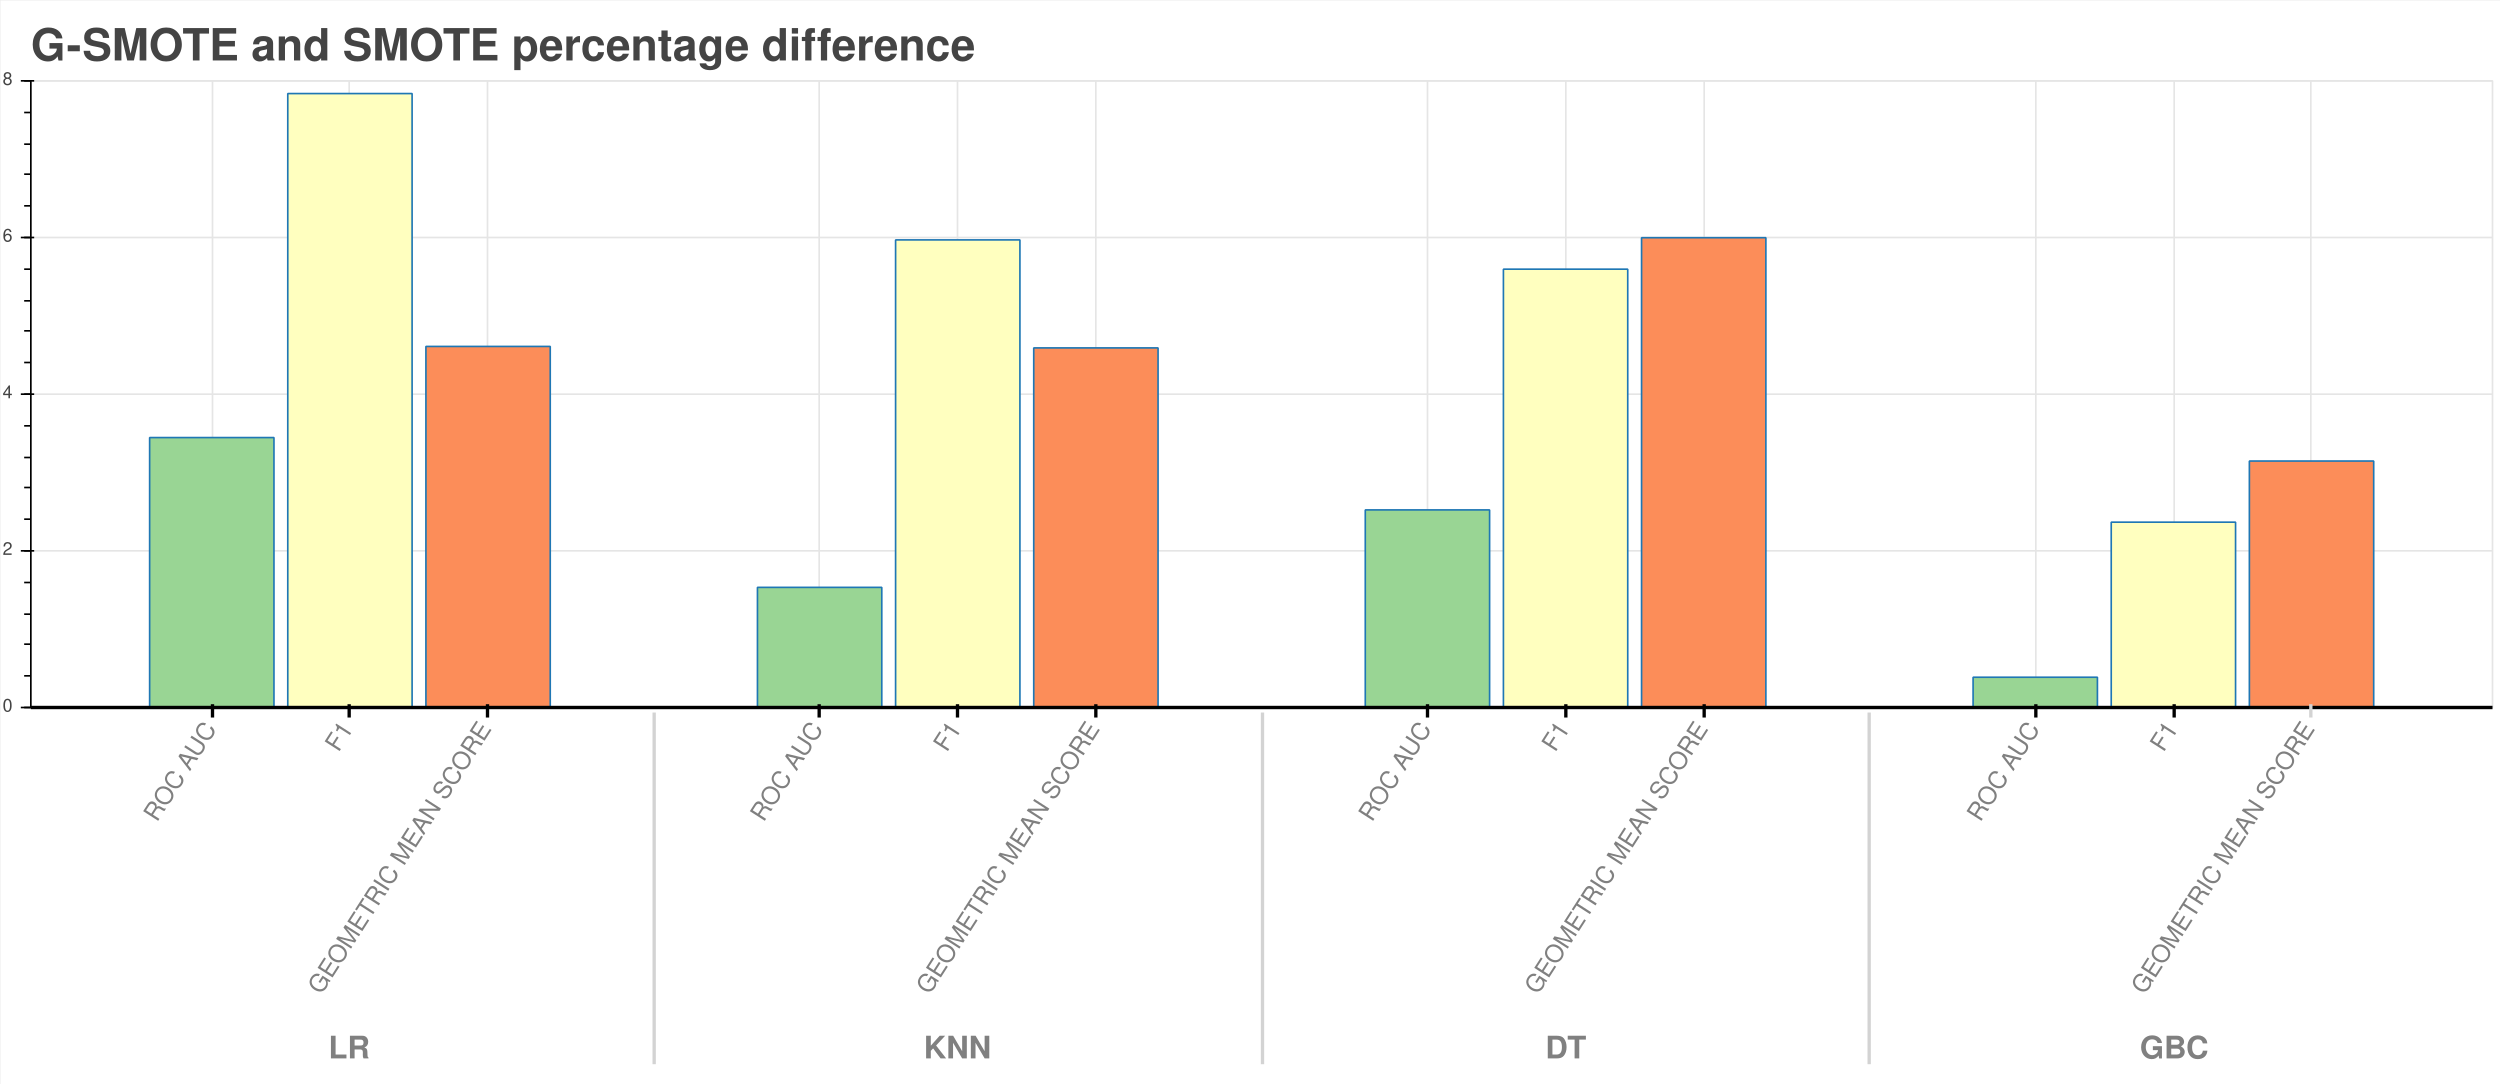
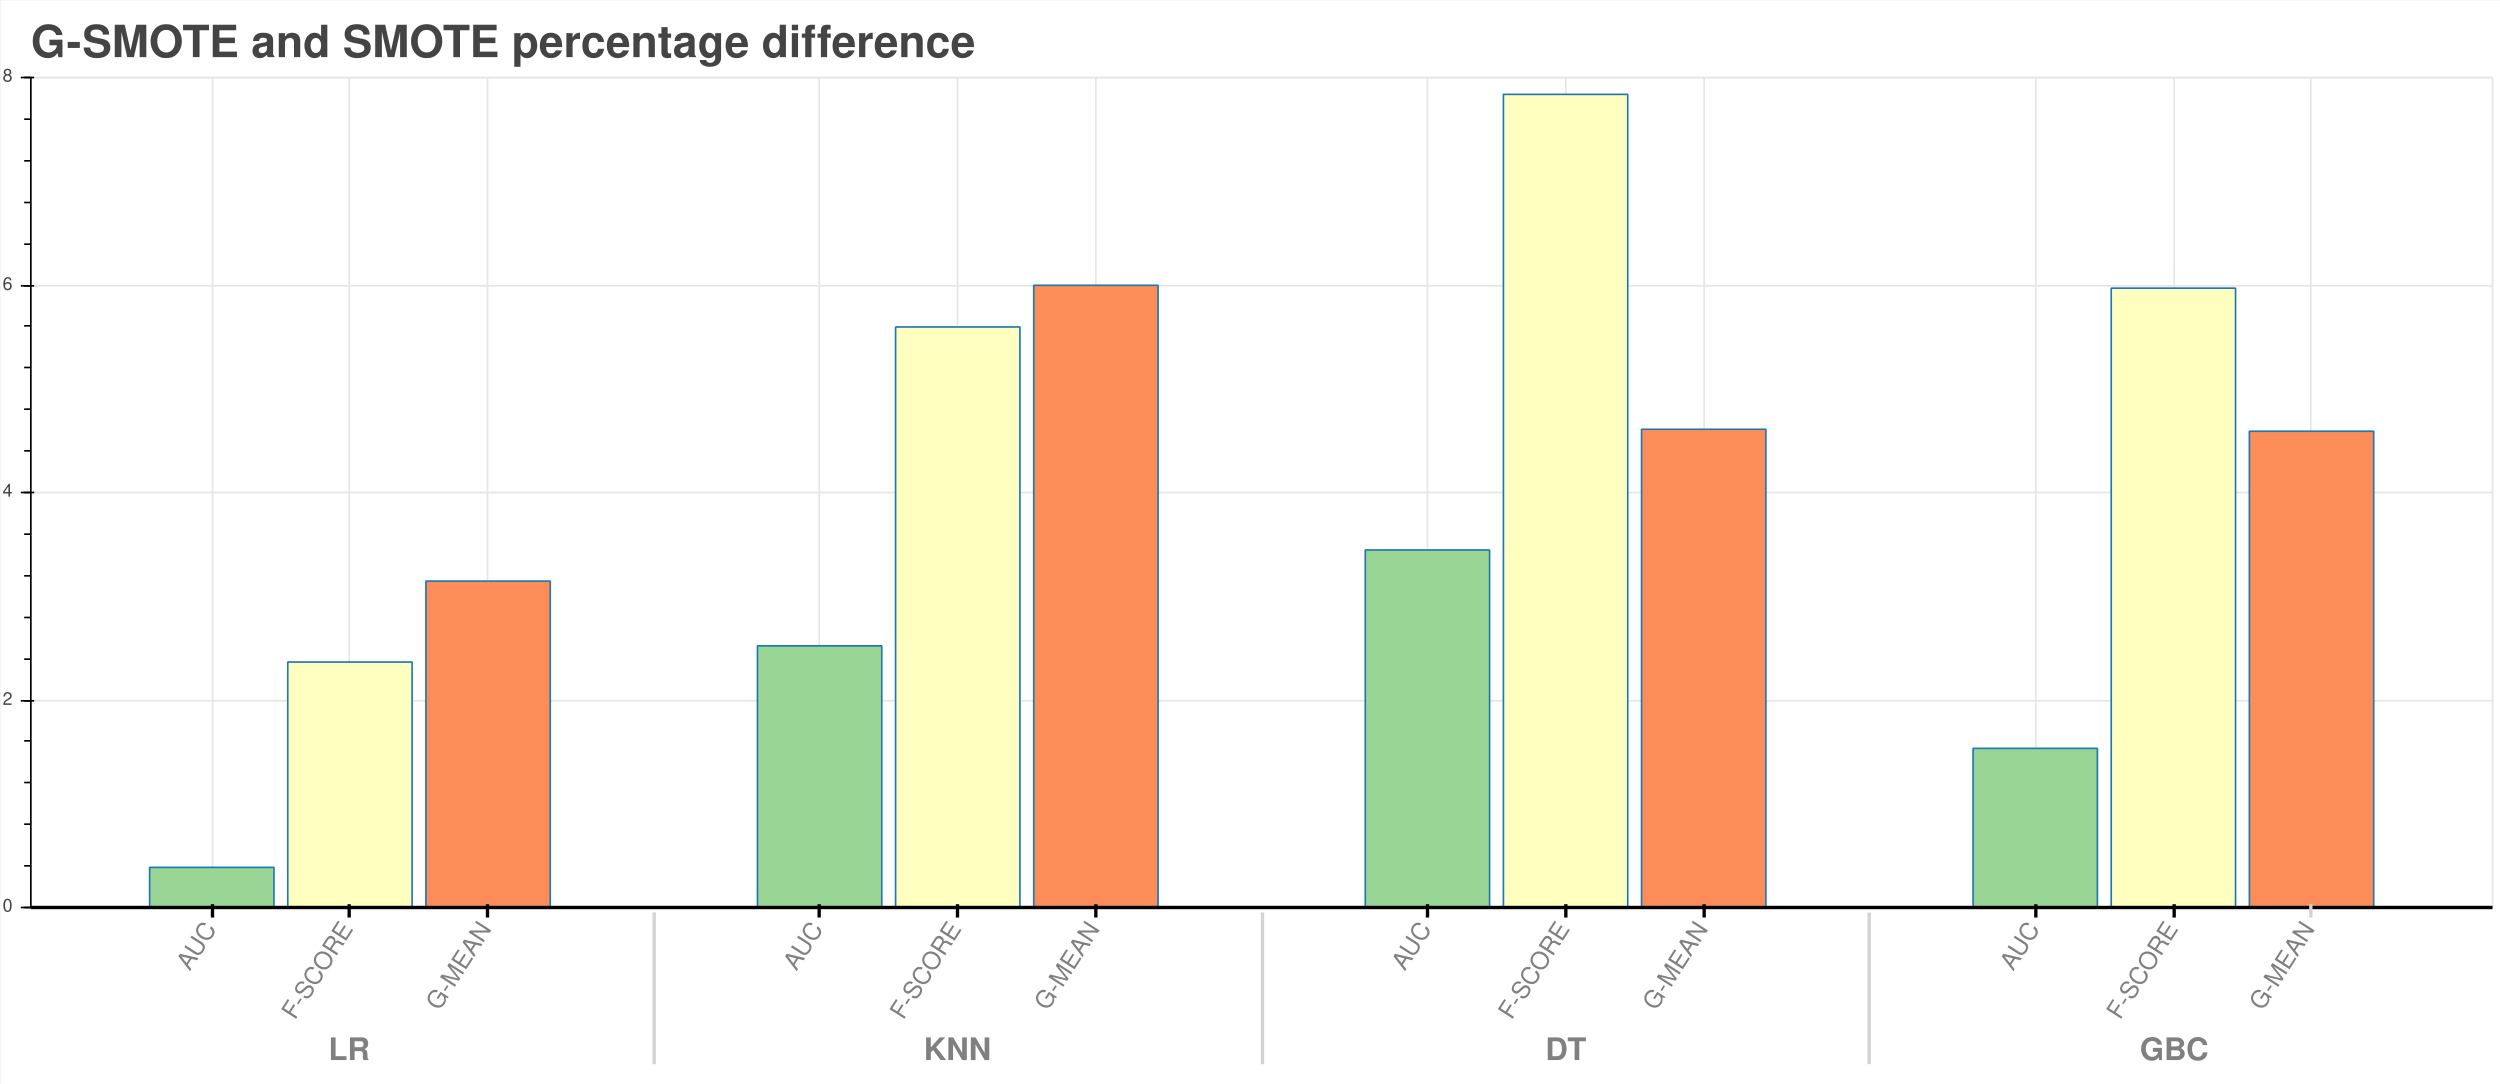
<svg xmlns="http://www.w3.org/2000/svg" version="1.1" width="1500" height="650" style="width: 1500px; height: 650px;">
  <defs>
-     <clipPath id="rFCPkuwxvrgF">
-       <path fill="none" stroke="none" d=" M 18 48 L 1495 48 L 1495 424 L 18 424 L 18 48 Z" />
+     <clipPath id="TeAxFFJKImKa">
+       <path fill="none" stroke="none" d=" M 18 46 L 1495 46 L 1495 544 L 18 544 L 18 46 Z" />
    </clipPath>
-     <clipPath id="qXsaTmfzBgIg">
-       <path fill="none" stroke="none" d=" M 18 48 L 1495 48 L 1495 424 L 18 424 L 18 48 Z" />
+     <clipPath id="HTNFAdPeQXBi">
+       <path fill="none" stroke="none" d=" M 18 46 L 1495 46 L 1495 544 L 18 544 L 18 46 Z" />
    </clipPath>
  </defs>
  <g>
    <g transform="scale(1,1) translate(0.5,0.5)">
      <rect fill="#FFFFFF" stroke="none" x="0" y="0" width="1500" height="650" />
      <rect fill="#ffffff" stroke="none" x="0" y="0" width="1500" height="650" />
-       <rect fill="#FFFFFF" stroke="none" x="18" y="48" width="1477" height="376" />
-       <rect fill="#ffffff" stroke="none" x="18" y="48" width="1477" height="376" />
+       <rect fill="#FFFFFF" stroke="none" x="18" y="46" width="1477" height="498" />
+       <rect fill="#ffffff" stroke="none" x="18" y="46" width="1477" height="498" />
      <g>
-         <rect fill="none" stroke="#e5e5e5" x="18" y="48" width="1477" height="376" stroke-linejoin="bevel" stroke-miterlimit="10" />
+         <rect fill="none" stroke="#e5e5e5" x="18" y="46" width="1477" height="498" stroke-linejoin="bevel" stroke-miterlimit="10" />
      </g>
-       <g clip-path="url(#rFCPkuwxvrgF)">
+       <g clip-path="url(#TeAxFFJKImKa)">
        <g>
          <g>
-             <path fill="none" stroke="#e5e5e5" paint-order="fill stroke markers" d=" M 127 424 L 127 48" stroke-linejoin="bevel" stroke-miterlimit="10" />
-             <path fill="none" stroke="#e5e5e5" paint-order="fill stroke markers" d=" M 209 424 L 209 48" stroke-linejoin="bevel" stroke-miterlimit="10" />
-             <path fill="none" stroke="#e5e5e5" paint-order="fill stroke markers" d=" M 292 424 L 292 48" stroke-linejoin="bevel" stroke-miterlimit="10" />
-             <path fill="none" stroke="#e5e5e5" paint-order="fill stroke markers" d=" M 491 424 L 491 48" stroke-linejoin="bevel" stroke-miterlimit="10" />
-             <path fill="none" stroke="#e5e5e5" paint-order="fill stroke markers" d=" M 574 424 L 574 48" stroke-linejoin="bevel" stroke-miterlimit="10" />
-             <path fill="none" stroke="#e5e5e5" paint-order="fill stroke markers" d=" M 657 424 L 657 48" stroke-linejoin="bevel" stroke-miterlimit="10" />
-             <path fill="none" stroke="#e5e5e5" paint-order="fill stroke markers" d=" M 856 424 L 856 48" stroke-linejoin="bevel" stroke-miterlimit="10" />
-             <path fill="none" stroke="#e5e5e5" paint-order="fill stroke markers" d=" M 939 424 L 939 48" stroke-linejoin="bevel" stroke-miterlimit="10" />
-             <path fill="none" stroke="#e5e5e5" paint-order="fill stroke markers" d=" M 1022 424 L 1022 48" stroke-linejoin="bevel" stroke-miterlimit="10" />
-             <path fill="none" stroke="#e5e5e5" paint-order="fill stroke markers" d=" M 1221 424 L 1221 48" stroke-linejoin="bevel" stroke-miterlimit="10" />
-             <path fill="none" stroke="#e5e5e5" paint-order="fill stroke markers" d=" M 1304 424 L 1304 48" stroke-linejoin="bevel" stroke-miterlimit="10" />
-             <path fill="none" stroke="#e5e5e5" paint-order="fill stroke markers" d=" M 1386 424 L 1386 48" stroke-linejoin="bevel" stroke-miterlimit="10" />
+             <path fill="none" stroke="#e5e5e5" paint-order="fill stroke markers" d=" M 127 544 L 127 46" stroke-linejoin="bevel" stroke-miterlimit="10" />
+             <path fill="none" stroke="#e5e5e5" paint-order="fill stroke markers" d=" M 209 544 L 209 46" stroke-linejoin="bevel" stroke-miterlimit="10" />
+             <path fill="none" stroke="#e5e5e5" paint-order="fill stroke markers" d=" M 292 544 L 292 46" stroke-linejoin="bevel" stroke-miterlimit="10" />
+             <path fill="none" stroke="#e5e5e5" paint-order="fill stroke markers" d=" M 491 544 L 491 46" stroke-linejoin="bevel" stroke-miterlimit="10" />
+             <path fill="none" stroke="#e5e5e5" paint-order="fill stroke markers" d=" M 574 544 L 574 46" stroke-linejoin="bevel" stroke-miterlimit="10" />
+             <path fill="none" stroke="#e5e5e5" paint-order="fill stroke markers" d=" M 657 544 L 657 46" stroke-linejoin="bevel" stroke-miterlimit="10" />
+             <path fill="none" stroke="#e5e5e5" paint-order="fill stroke markers" d=" M 856 544 L 856 46" stroke-linejoin="bevel" stroke-miterlimit="10" />
+             <path fill="none" stroke="#e5e5e5" paint-order="fill stroke markers" d=" M 939 544 L 939 46" stroke-linejoin="bevel" stroke-miterlimit="10" />
+             <path fill="none" stroke="#e5e5e5" paint-order="fill stroke markers" d=" M 1022 544 L 1022 46" stroke-linejoin="bevel" stroke-miterlimit="10" />
+             <path fill="none" stroke="#e5e5e5" paint-order="fill stroke markers" d=" M 1221 544 L 1221 46" stroke-linejoin="bevel" stroke-miterlimit="10" />
+             <path fill="none" stroke="#e5e5e5" paint-order="fill stroke markers" d=" M 1304 544 L 1304 46" stroke-linejoin="bevel" stroke-miterlimit="10" />
+             <path fill="none" stroke="#e5e5e5" paint-order="fill stroke markers" d=" M 1386 544 L 1386 46" stroke-linejoin="bevel" stroke-miterlimit="10" />
          </g>
          <g>
-             <path fill="none" stroke="#e5e5e5" paint-order="fill stroke markers" d=" M 18 330 L 1495 330" stroke-linejoin="bevel" stroke-miterlimit="10" />
-             <path fill="none" stroke="#e5e5e5" paint-order="fill stroke markers" d=" M 18 236 L 1495 236" stroke-linejoin="bevel" stroke-miterlimit="10" />
-             <path fill="none" stroke="#e5e5e5" paint-order="fill stroke markers" d=" M 18 142 L 1495 142" stroke-linejoin="bevel" stroke-miterlimit="10" />
-             <path fill="none" stroke="#e5e5e5" paint-order="fill stroke markers" d=" M 18 48 L 1495 48" stroke-linejoin="bevel" stroke-miterlimit="10" />
+             <path fill="none" stroke="#e5e5e5" paint-order="fill stroke markers" d=" M 18 420 L 1495 420" stroke-linejoin="bevel" stroke-miterlimit="10" />
+             <path fill="none" stroke="#e5e5e5" paint-order="fill stroke markers" d=" M 18 295 L 1495 295" stroke-linejoin="bevel" stroke-miterlimit="10" />
+             <path fill="none" stroke="#e5e5e5" paint-order="fill stroke markers" d=" M 18 171 L 1495 171" stroke-linejoin="bevel" stroke-miterlimit="10" />
+             <path fill="none" stroke="#e5e5e5" paint-order="fill stroke markers" d=" M 18 46 L 1495 46" stroke-linejoin="bevel" stroke-miterlimit="10" />
          </g>
          <g>
            <path fill="none" stroke="none" />
-             <rect fill="#99d594" stroke="none" x="89.281" y="262.035" width="74.596" height="161.965" />
-             <path fill="none" stroke="#1f77b4" paint-order="fill stroke markers" d=" M 89.281 262.035 L 163.877 262.035 L 163.877 424 L 89.281 424 L 89.281 262.035 Z" stroke-linejoin="bevel" stroke-miterlimit="10" />
-             <rect fill="#ffffbf" stroke="none" x="172.165" y="55.63" width="74.596" height="368.37" />
-             <path fill="none" stroke="#1f77b4" paint-order="fill stroke markers" d=" M 172.165 55.63 L 246.761 55.63 L 246.761 424 L 172.165 424 L 172.165 55.63 Z" stroke-linejoin="bevel" stroke-miterlimit="10" />
-             <rect fill="#fc8d59" stroke="none" x="255.049" y="207.355" width="74.596" height="216.645" />
-             <path fill="none" stroke="#1f77b4" paint-order="fill stroke markers" d=" M 255.049 207.355 L 329.645 207.355 L 329.645 424 L 255.049 424 L 255.049 207.355 Z" stroke-linejoin="bevel" stroke-miterlimit="10" />
-             <rect fill="#99d594" stroke="none" x="453.972" y="351.904" width="74.596" height="72.096" />
-             <path fill="none" stroke="#1f77b4" paint-order="fill stroke markers" d=" M 453.972 351.904 L 528.568 351.904 L 528.568 424 L 453.972 424 L 453.972 351.904 Z" stroke-linejoin="bevel" stroke-miterlimit="10" />
-             <rect fill="#ffffbf" stroke="none" x="536.856" y="143.443" width="74.596" height="280.557" />
-             <path fill="none" stroke="#1f77b4" paint-order="fill stroke markers" d=" M 536.856 143.443 L 611.452 143.443 L 611.452 424 L 536.856 424 L 536.856 143.443 Z" stroke-linejoin="bevel" stroke-miterlimit="10" />
-             <rect fill="#fc8d59" stroke="none" x="619.741" y="208.239" width="74.596" height="215.761" />
-             <path fill="none" stroke="#1f77b4" paint-order="fill stroke markers" d=" M 619.741 208.239 L 694.337 208.239 L 694.337 424 L 619.741 424 L 619.741 208.239 Z" stroke-linejoin="bevel" stroke-miterlimit="10" />
-             <rect fill="#99d594" stroke="none" x="818.663" y="305.455" width="74.596" height="118.545" />
-             <path fill="none" stroke="#1f77b4" paint-order="fill stroke markers" d=" M 818.663 305.455 L 893.259 305.455 L 893.259 424 L 818.663 424 L 818.663 305.455 Z" stroke-linejoin="bevel" stroke-miterlimit="10" />
-             <rect fill="#ffffbf" stroke="none" x="901.548" y="161.013" width="74.596" height="262.987" />
-             <path fill="none" stroke="#1f77b4" paint-order="fill stroke markers" d=" M 901.548 161.013 L 976.144 161.013 L 976.144 424 L 901.548 424 L 901.548 161.013 Z" stroke-linejoin="bevel" stroke-miterlimit="10" />
-             <rect fill="#fc8d59" stroke="none" x="984.432" y="142.137" width="74.596" height="281.863" />
-             <path fill="none" stroke="#1f77b4" paint-order="fill stroke markers" d=" M 984.432 142.137 L 1059.028 142.137 L 1059.028 424 L 984.432 424 L 984.432 142.137 Z" stroke-linejoin="bevel" stroke-miterlimit="10" />
-             <rect fill="#99d594" stroke="none" x="1183.355" y="405.826" width="74.596" height="18.174" />
-             <path fill="none" stroke="#1f77b4" paint-order="fill stroke markers" d=" M 1183.355 405.826 L 1257.951 405.826 L 1257.951 424 L 1183.355 424 L 1183.355 405.826 Z" stroke-linejoin="bevel" stroke-miterlimit="10" />
-             <rect fill="#ffffbf" stroke="none" x="1266.239" y="312.792" width="74.596" height="111.208" />
-             <path fill="none" stroke="#1f77b4" paint-order="fill stroke markers" d=" M 1266.239 312.792 L 1340.835 312.792 L 1340.835 424 L 1266.239 424 L 1266.239 312.792 Z" stroke-linejoin="bevel" stroke-miterlimit="10" />
-             <rect fill="#fc8d59" stroke="none" x="1349.123" y="276.13" width="74.596" height="147.87" />
-             <path fill="none" stroke="#1f77b4" paint-order="fill stroke markers" d=" M 1349.123 276.13 L 1423.719 276.13 L 1423.719 424 L 1349.123 424 L 1349.123 276.13 Z" stroke-linejoin="bevel" stroke-miterlimit="10" />
+             <rect fill="#99d594" stroke="none" x="89.281" y="519.93" width="74.596" height="24.07" />
+             <path fill="none" stroke="#1f77b4" paint-order="fill stroke markers" d=" M 89.281 519.93 L 163.877 519.93 L 163.877 544 L 89.281 544 L 89.281 519.93 Z" stroke-linejoin="bevel" stroke-miterlimit="10" />
+             <rect fill="#ffffbf" stroke="none" x="172.165" y="396.709" width="74.596" height="147.291" />
+             <path fill="none" stroke="#1f77b4" paint-order="fill stroke markers" d=" M 172.165 396.709 L 246.761 396.709 L 246.761 544 L 172.165 544 L 172.165 396.709 Z" stroke-linejoin="bevel" stroke-miterlimit="10" />
+             <rect fill="#fc8d59" stroke="none" x="255.049" y="348.151" width="74.596" height="195.849" />
+             <path fill="none" stroke="#1f77b4" paint-order="fill stroke markers" d=" M 255.049 348.151 L 329.645 348.151 L 329.645 544 L 255.049 544 L 255.049 348.151 Z" stroke-linejoin="bevel" stroke-miterlimit="10" />
+             <rect fill="#99d594" stroke="none" x="453.972" y="386.991" width="74.596" height="157.009" />
+             <path fill="none" stroke="#1f77b4" paint-order="fill stroke markers" d=" M 453.972 386.991 L 528.568 386.991 L 528.568 544 L 453.972 544 L 453.972 386.991 Z" stroke-linejoin="bevel" stroke-miterlimit="10" />
+             <rect fill="#ffffbf" stroke="none" x="536.856" y="195.682" width="74.596" height="348.318" />
+             <path fill="none" stroke="#1f77b4" paint-order="fill stroke markers" d=" M 536.856 195.682 L 611.452 195.682 L 611.452 544 L 536.856 544 L 536.856 195.682 Z" stroke-linejoin="bevel" stroke-miterlimit="10" />
+             <rect fill="#fc8d59" stroke="none" x="619.741" y="170.681" width="74.596" height="373.319" />
+             <path fill="none" stroke="#1f77b4" paint-order="fill stroke markers" d=" M 619.741 170.681 L 694.337 170.681 L 694.337 544 L 619.741 544 L 619.741 170.681 Z" stroke-linejoin="bevel" stroke-miterlimit="10" />
+             <rect fill="#99d594" stroke="none" x="818.663" y="329.482" width="74.596" height="214.518" />
+             <path fill="none" stroke="#1f77b4" paint-order="fill stroke markers" d=" M 818.663 329.482 L 893.259 329.482 L 893.259 544 L 818.663 544 L 818.663 329.482 Z" stroke-linejoin="bevel" stroke-miterlimit="10" />
+             <rect fill="#ffffbf" stroke="none" x="901.548" y="56.106" width="74.596" height="487.894" />
+             <path fill="none" stroke="#1f77b4" paint-order="fill stroke markers" d=" M 901.548 56.106 L 976.144 56.106 L 976.144 544 L 901.548 544 L 901.548 56.106 Z" stroke-linejoin="bevel" stroke-miterlimit="10" />
+             <rect fill="#fc8d59" stroke="none" x="984.432" y="257.06" width="74.596" height="286.94" />
+             <path fill="none" stroke="#1f77b4" paint-order="fill stroke markers" d=" M 984.432 257.06 L 1059.028 257.06 L 1059.028 544 L 984.432 544 L 984.432 257.06 Z" stroke-linejoin="bevel" stroke-miterlimit="10" />
+             <rect fill="#99d594" stroke="none" x="1183.355" y="448.511" width="74.596" height="95.489" />
+             <path fill="none" stroke="#1f77b4" paint-order="fill stroke markers" d=" M 1183.355 448.511 L 1257.951 448.511 L 1257.951 544 L 1183.355 544 L 1183.355 448.511 Z" stroke-linejoin="bevel" stroke-miterlimit="10" />
+             <rect fill="#ffffbf" stroke="none" x="1266.239" y="172.412" width="74.596" height="371.588" />
+             <path fill="none" stroke="#1f77b4" paint-order="fill stroke markers" d=" M 1266.239 172.412 L 1340.835 172.412 L 1340.835 544 L 1266.239 544 L 1266.239 172.412 Z" stroke-linejoin="bevel" stroke-miterlimit="10" />
+             <rect fill="#fc8d59" stroke="none" x="1349.123" y="258.231" width="74.596" height="285.769" />
+             <path fill="none" stroke="#1f77b4" paint-order="fill stroke markers" d=" M 1349.123 258.231 L 1423.719 258.231 L 1423.719 544 L 1349.123 544 L 1349.123 258.231 Z" stroke-linejoin="bevel" stroke-miterlimit="10" />
          </g>
        </g>
      </g>
-       <g clip-path="url(#qXsaTmfzBgIg)">
+       <g clip-path="url(#HTNFAdPeQXBi)">
        <g />
      </g>
      <g>
        <g fill="grey" stroke="lightgrey" stroke-linejoin="bevel" stroke-miterlimit="10" stroke-width="2">
-           <path fill="none" stroke="black" paint-order="fill stroke markers" d=" M 18 424 L 1495 424" stroke-linejoin="bevel" stroke-miterlimit="10" />
-           <path fill="none" stroke="black" paint-order="fill stroke markers" d=" M 127 430 L 127 422" stroke-linejoin="bevel" stroke-miterlimit="10" />
-           <path fill="none" stroke="black" paint-order="fill stroke markers" d=" M 209 430 L 209 422" stroke-linejoin="bevel" stroke-miterlimit="10" />
-           <path fill="none" stroke="black" paint-order="fill stroke markers" d=" M 292 430 L 292 422" stroke-linejoin="bevel" stroke-miterlimit="10" />
-           <path fill="none" stroke="black" paint-order="fill stroke markers" d=" M 491 430 L 491 422" stroke-linejoin="bevel" stroke-miterlimit="10" />
-           <path fill="none" stroke="black" paint-order="fill stroke markers" d=" M 574 430 L 574 422" stroke-linejoin="bevel" stroke-miterlimit="10" />
-           <path fill="none" stroke="black" paint-order="fill stroke markers" d=" M 657 430 L 657 422" stroke-linejoin="bevel" stroke-miterlimit="10" />
-           <path fill="none" stroke="black" paint-order="fill stroke markers" d=" M 856 430 L 856 422" stroke-linejoin="bevel" stroke-miterlimit="10" />
-           <path fill="none" stroke="black" paint-order="fill stroke markers" d=" M 939 430 L 939 422" stroke-linejoin="bevel" stroke-miterlimit="10" />
-           <path fill="none" stroke="black" paint-order="fill stroke markers" d=" M 1022 430 L 1022 422" stroke-linejoin="bevel" stroke-miterlimit="10" />
-           <path fill="none" stroke="black" paint-order="fill stroke markers" d=" M 1221 430 L 1221 422" stroke-linejoin="bevel" stroke-miterlimit="10" />
-           <path fill="none" stroke="black" paint-order="fill stroke markers" d=" M 1304 430 L 1304 422" stroke-linejoin="bevel" stroke-miterlimit="10" />
-           <path fill="" stroke="" paint-order="fill stroke markers" d=" M 1386 430 L 1386 422" stroke-linejoin="bevel" stroke-miterlimit="10" />
-           <g transform="translate(127,435) rotate(-57.29578,0,0)">
-             <text fill="" stroke="none" font-family="helvetica" font-size="11pt" font-style="normal" font-weight="normal" text-decoration="normal" x="0" y="0" text-anchor="end" dominant-baseline="central">ROC AUC</text>
-             <g transform="rotate(57.29578,0,0) translate(-127,-435) translate(209,435) rotate(-57.29578,0,0)">
-               <text fill="" stroke="none" font-family="helvetica" font-size="11pt" font-style="normal" font-weight="normal" text-decoration="normal" x="0" y="0" text-anchor="end" dominant-baseline="central">F1</text>
-               <g transform="rotate(57.29578,0,0) translate(-209,-435) translate(292,435) rotate(-57.29578,0,0)">
-                 <text fill="" stroke="none" font-family="helvetica" font-size="11pt" font-style="normal" font-weight="normal" text-decoration="normal" x="0" y="0" text-anchor="end" dominant-baseline="central">GEOMETRIC MEAN SCORE</text>
-                 <g transform="rotate(57.29578,0,0) translate(-292,-435) translate(491,435) rotate(-57.29578,0,0)">
-                   <text fill="" stroke="none" font-family="helvetica" font-size="11pt" font-style="normal" font-weight="normal" text-decoration="normal" x="0" y="0" text-anchor="end" dominant-baseline="central">ROC AUC</text>
-                   <g transform="rotate(57.29578,0,0) translate(-491,-435) translate(574,435) rotate(-57.29578,0,0)">
-                     <text fill="" stroke="none" font-family="helvetica" font-size="11pt" font-style="normal" font-weight="normal" text-decoration="normal" x="0" y="0" text-anchor="end" dominant-baseline="central">F1</text>
-                     <g transform="rotate(57.29578,0,0) translate(-574,-435) translate(657,435) rotate(-57.29578,0,0)">
-                       <text fill="" stroke="none" font-family="helvetica" font-size="11pt" font-style="normal" font-weight="normal" text-decoration="normal" x="0" y="0" text-anchor="end" dominant-baseline="central">GEOMETRIC MEAN SCORE</text>
-                       <g transform="rotate(57.29578,0,0) translate(-657,-435) translate(856,435) rotate(-57.29578,0,0)">
-                         <text fill="" stroke="none" font-family="helvetica" font-size="11pt" font-style="normal" font-weight="normal" text-decoration="normal" x="0" y="0" text-anchor="end" dominant-baseline="central">ROC AUC</text>
-                         <g transform="rotate(57.29578,0,0) translate(-856,-435) translate(939,435) rotate(-57.29578,0,0)">
-                           <text fill="" stroke="none" font-family="helvetica" font-size="11pt" font-style="normal" font-weight="normal" text-decoration="normal" x="0" y="0" text-anchor="end" dominant-baseline="central">F1</text>
-                           <g transform="rotate(57.29578,0,0) translate(-939,-435) translate(1022,435) rotate(-57.29578,0,0)">
-                             <text fill="" stroke="none" font-family="helvetica" font-size="11pt" font-style="normal" font-weight="normal" text-decoration="normal" x="0" y="0" text-anchor="end" dominant-baseline="central">GEOMETRIC MEAN SCORE</text>
-                             <g transform="rotate(57.29578,0,0) translate(-1022,-435) translate(1221,435) rotate(-57.29578,0,0)">
-                               <text fill="" stroke="none" font-family="helvetica" font-size="11pt" font-style="normal" font-weight="normal" text-decoration="normal" x="0" y="0" text-anchor="end" dominant-baseline="central">ROC AUC</text>
-                               <g transform="rotate(57.29578,0,0) translate(-1221,-435) translate(1304,435) rotate(-57.29578,0,0)">
-                                 <text fill="" stroke="none" font-family="helvetica" font-size="11pt" font-style="normal" font-weight="normal" text-decoration="normal" x="0" y="0" text-anchor="end" dominant-baseline="central">F1</text>
-                                 <g transform="rotate(57.29578,0,0) translate(-1304,-435) translate(1386,435) rotate(-57.29578,0,0)">
-                                   <text fill="" stroke="none" font-family="helvetica" font-size="11pt" font-style="normal" font-weight="normal" text-decoration="normal" x="0" y="0" text-anchor="end" dominant-baseline="central">GEOMETRIC MEAN SCORE</text>
-                                   <g transform="rotate(57.29578,0,0) translate(-1386,-435) translate(209,626) rotate(0,0,0)">
+           <path fill="none" stroke="black" paint-order="fill stroke markers" d=" M 18 544 L 1495 544" stroke-linejoin="bevel" stroke-miterlimit="10" />
+           <path fill="none" stroke="black" paint-order="fill stroke markers" d=" M 127 550 L 127 542" stroke-linejoin="bevel" stroke-miterlimit="10" />
+           <path fill="none" stroke="black" paint-order="fill stroke markers" d=" M 209 550 L 209 542" stroke-linejoin="bevel" stroke-miterlimit="10" />
+           <path fill="none" stroke="black" paint-order="fill stroke markers" d=" M 292 550 L 292 542" stroke-linejoin="bevel" stroke-miterlimit="10" />
+           <path fill="none" stroke="black" paint-order="fill stroke markers" d=" M 491 550 L 491 542" stroke-linejoin="bevel" stroke-miterlimit="10" />
+           <path fill="none" stroke="black" paint-order="fill stroke markers" d=" M 574 550 L 574 542" stroke-linejoin="bevel" stroke-miterlimit="10" />
+           <path fill="none" stroke="black" paint-order="fill stroke markers" d=" M 657 550 L 657 542" stroke-linejoin="bevel" stroke-miterlimit="10" />
+           <path fill="none" stroke="black" paint-order="fill stroke markers" d=" M 856 550 L 856 542" stroke-linejoin="bevel" stroke-miterlimit="10" />
+           <path fill="none" stroke="black" paint-order="fill stroke markers" d=" M 939 550 L 939 542" stroke-linejoin="bevel" stroke-miterlimit="10" />
+           <path fill="none" stroke="black" paint-order="fill stroke markers" d=" M 1022 550 L 1022 542" stroke-linejoin="bevel" stroke-miterlimit="10" />
+           <path fill="none" stroke="black" paint-order="fill stroke markers" d=" M 1221 550 L 1221 542" stroke-linejoin="bevel" stroke-miterlimit="10" />
+           <path fill="none" stroke="black" paint-order="fill stroke markers" d=" M 1304 550 L 1304 542" stroke-linejoin="bevel" stroke-miterlimit="10" />
+           <path fill="" stroke="" paint-order="fill stroke markers" d=" M 1386 550 L 1386 542" stroke-linejoin="bevel" stroke-miterlimit="10" />
+           <g transform="translate(127,555) rotate(-57.29578,0,0)">
+             <text fill="" stroke="none" font-family="helvetica" font-size="11pt" font-style="normal" font-weight="normal" text-decoration="normal" x="0" y="0" text-anchor="end" dominant-baseline="central">AUC</text>
+             <g transform="rotate(57.29578,0,0) translate(-127,-555) translate(209,555) rotate(-57.29578,0,0)">
+               <text fill="" stroke="none" font-family="helvetica" font-size="11pt" font-style="normal" font-weight="normal" text-decoration="normal" x="0" y="0" text-anchor="end" dominant-baseline="central">F-SCORE</text>
+               <g transform="rotate(57.29578,0,0) translate(-209,-555) translate(292,555) rotate(-57.29578,0,0)">
+                 <text fill="" stroke="none" font-family="helvetica" font-size="11pt" font-style="normal" font-weight="normal" text-decoration="normal" x="0" y="0" text-anchor="end" dominant-baseline="central">G-MEAN</text>
+                 <g transform="rotate(57.29578,0,0) translate(-292,-555) translate(491,555) rotate(-57.29578,0,0)">
+                   <text fill="" stroke="none" font-family="helvetica" font-size="11pt" font-style="normal" font-weight="normal" text-decoration="normal" x="0" y="0" text-anchor="end" dominant-baseline="central">AUC</text>
+                   <g transform="rotate(57.29578,0,0) translate(-491,-555) translate(574,555) rotate(-57.29578,0,0)">
+                     <text fill="" stroke="none" font-family="helvetica" font-size="11pt" font-style="normal" font-weight="normal" text-decoration="normal" x="0" y="0" text-anchor="end" dominant-baseline="central">F-SCORE</text>
+                     <g transform="rotate(57.29578,0,0) translate(-574,-555) translate(657,555) rotate(-57.29578,0,0)">
+                       <text fill="" stroke="none" font-family="helvetica" font-size="11pt" font-style="normal" font-weight="normal" text-decoration="normal" x="0" y="0" text-anchor="end" dominant-baseline="central">G-MEAN</text>
+                       <g transform="rotate(57.29578,0,0) translate(-657,-555) translate(856,555) rotate(-57.29578,0,0)">
+                         <text fill="" stroke="none" font-family="helvetica" font-size="11pt" font-style="normal" font-weight="normal" text-decoration="normal" x="0" y="0" text-anchor="end" dominant-baseline="central">AUC</text>
+                         <g transform="rotate(57.29578,0,0) translate(-856,-555) translate(939,555) rotate(-57.29578,0,0)">
+                           <text fill="" stroke="none" font-family="helvetica" font-size="11pt" font-style="normal" font-weight="normal" text-decoration="normal" x="0" y="0" text-anchor="end" dominant-baseline="central">F-SCORE</text>
+                           <g transform="rotate(57.29578,0,0) translate(-939,-555) translate(1022,555) rotate(-57.29578,0,0)">
+                             <text fill="" stroke="none" font-family="helvetica" font-size="11pt" font-style="normal" font-weight="normal" text-decoration="normal" x="0" y="0" text-anchor="end" dominant-baseline="central">G-MEAN</text>
+                             <g transform="rotate(57.29578,0,0) translate(-1022,-555) translate(1221,555) rotate(-57.29578,0,0)">
+                               <text fill="" stroke="none" font-family="helvetica" font-size="11pt" font-style="normal" font-weight="normal" text-decoration="normal" x="0" y="0" text-anchor="end" dominant-baseline="central">AUC</text>
+                               <g transform="rotate(57.29578,0,0) translate(-1221,-555) translate(1304,555) rotate(-57.29578,0,0)">
+                                 <text fill="" stroke="none" font-family="helvetica" font-size="11pt" font-style="normal" font-weight="normal" text-decoration="normal" x="0" y="0" text-anchor="end" dominant-baseline="central">F-SCORE</text>
+                                 <g transform="rotate(57.29578,0,0) translate(-1304,-555) translate(1386,555) rotate(-57.29578,0,0)">
+                                   <text fill="" stroke="none" font-family="helvetica" font-size="11pt" font-style="normal" font-weight="normal" text-decoration="normal" x="0" y="0" text-anchor="end" dominant-baseline="central">G-MEAN</text>
+                                   <g transform="rotate(57.29578,0,0) translate(-1386,-555) translate(209,627) rotate(0,0,0)">
                                    <text fill="" stroke="none" font-family="helvetica" font-size="14pt" font-style="normal" font-weight="bold" text-decoration="normal" x="0" y="0" text-anchor="middle" dominant-baseline="hanging">LR</text>
-                                     <g transform="rotate(0,0,0) translate(-209,-626) translate(574,626) rotate(0,0,0)">
+                                     <g transform="rotate(0,0,0) translate(-209,-627) translate(574,627) rotate(0,0,0)">
                                      <text fill="" stroke="none" font-family="helvetica" font-size="14pt" font-style="normal" font-weight="bold" text-decoration="normal" x="0" y="0" text-anchor="middle" dominant-baseline="hanging">KNN</text>
-                                       <g transform="rotate(0,0,0) translate(-574,-626) translate(939,626) rotate(0,0,0)">
+                                       <g transform="rotate(0,0,0) translate(-574,-627) translate(939,627) rotate(0,0,0)">
                                        <text fill="" stroke="none" font-family="helvetica" font-size="14pt" font-style="normal" font-weight="bold" text-decoration="normal" x="0" y="0" text-anchor="middle" dominant-baseline="hanging">DT</text>
-                                         <g transform="rotate(0,0,0) translate(-939,-626) translate(1304,626) rotate(0,0,0)">
+                                         <g transform="rotate(0,0,0) translate(-939,-627) translate(1304,627) rotate(0,0,0)">
                                          <text fill="" stroke="none" font-family="helvetica" font-size="14pt" font-style="normal" font-weight="bold" text-decoration="normal" x="0" y="0" text-anchor="middle" dominant-baseline="hanging">GBC</text>
-                                           <g transform="rotate(0,0,0) translate(-1304,-626)">
-                                             <path fill="none" stroke="" paint-order="fill stroke markers" d=" M 392 638 L 392 427" />
-                                             <path fill="none" stroke="" paint-order="fill stroke markers" d=" M 757 638 L 757 427" />
-                                             <path fill="none" stroke="" paint-order="fill stroke markers" d=" M 1121 638 L 1121 427" />
+                                           <g transform="rotate(0,0,0) translate(-1304,-627)">
+                                             <path fill="none" stroke="" paint-order="fill stroke markers" d=" M 392 638 L 392 547" />
+                                             <path fill="none" stroke="" paint-order="fill stroke markers" d=" M 757 638 L 757 547" />
+                                             <path fill="none" stroke="" paint-order="fill stroke markers" d=" M 1121 638 L 1121 547" />
                                          </g>
                                        </g>
                                      </g>
                                    </g>
                                  </g>
                                </g>
                              </g>
                            </g>
                          </g>
                        </g>
                      </g>
                    </g>
                  </g>
                </g>
              </g>
            </g>
          </g>
        </g>
        <g fill="#444444">
-           <path fill="none" stroke="black" paint-order="fill stroke markers" d=" M 18 424 L 18 48" stroke-linejoin="bevel" stroke-miterlimit="10" />
-           <path fill="none" stroke="black" paint-order="fill stroke markers" d=" M 12 424 L 20 424" stroke-linejoin="bevel" stroke-miterlimit="10" />
-           <path fill="none" stroke="black" paint-order="fill stroke markers" d=" M 12 330 L 20 330" stroke-linejoin="bevel" stroke-miterlimit="10" />
-           <path fill="none" stroke="black" paint-order="fill stroke markers" d=" M 12 236 L 20 236" stroke-linejoin="bevel" stroke-miterlimit="10" />
-           <path fill="none" stroke="black" paint-order="fill stroke markers" d=" M 12 142 L 20 142" stroke-linejoin="bevel" stroke-miterlimit="10" />
-           <path fill="none" stroke="black" paint-order="fill stroke markers" d=" M 12 48 L 20 48" stroke-linejoin="bevel" stroke-miterlimit="10" />
-           <path fill="none" stroke="black" paint-order="fill stroke markers" d=" M 14 424 L 18 424" stroke-linejoin="bevel" stroke-miterlimit="10" />
-           <path fill="none" stroke="black" paint-order="fill stroke markers" d=" M 14 405 L 18 405" stroke-linejoin="bevel" stroke-miterlimit="10" />
-           <path fill="none" stroke="black" paint-order="fill stroke markers" d=" M 14 386 L 18 386" stroke-linejoin="bevel" stroke-miterlimit="10" />
-           <path fill="none" stroke="black" paint-order="fill stroke markers" d=" M 14 368 L 18 368" stroke-linejoin="bevel" stroke-miterlimit="10" />
-           <path fill="none" stroke="black" paint-order="fill stroke markers" d=" M 14 349 L 18 349" stroke-linejoin="bevel" stroke-miterlimit="10" />
-           <path fill="none" stroke="black" paint-order="fill stroke markers" d=" M 14 330 L 18 330" stroke-linejoin="bevel" stroke-miterlimit="10" />
-           <path fill="none" stroke="black" paint-order="fill stroke markers" d=" M 14 311 L 18 311" stroke-linejoin="bevel" stroke-miterlimit="10" />
-           <path fill="none" stroke="black" paint-order="fill stroke markers" d=" M 14 292 L 18 292" stroke-linejoin="bevel" stroke-miterlimit="10" />
-           <path fill="none" stroke="black" paint-order="fill stroke markers" d=" M 14 274 L 18 274" stroke-linejoin="bevel" stroke-miterlimit="10" />
-           <path fill="none" stroke="black" paint-order="fill stroke markers" d=" M 14 255 L 18 255" stroke-linejoin="bevel" stroke-miterlimit="10" />
-           <path fill="none" stroke="black" paint-order="fill stroke markers" d=" M 14 236 L 18 236" stroke-linejoin="bevel" stroke-miterlimit="10" />
-           <path fill="none" stroke="black" paint-order="fill stroke markers" d=" M 14 217 L 18 217" stroke-linejoin="bevel" stroke-miterlimit="10" />
-           <path fill="none" stroke="black" paint-order="fill stroke markers" d=" M 14 198 L 18 198" stroke-linejoin="bevel" stroke-miterlimit="10" />
-           <path fill="none" stroke="black" paint-order="fill stroke markers" d=" M 14 180 L 18 180" stroke-linejoin="bevel" stroke-miterlimit="10" />
-           <path fill="none" stroke="black" paint-order="fill stroke markers" d=" M 14 161 L 18 161" stroke-linejoin="bevel" stroke-miterlimit="10" />
-           <path fill="none" stroke="black" paint-order="fill stroke markers" d=" M 14 142 L 18 142" stroke-linejoin="bevel" stroke-miterlimit="10" />
-           <path fill="none" stroke="black" paint-order="fill stroke markers" d=" M 14 123 L 18 123" stroke-linejoin="bevel" stroke-miterlimit="10" />
-           <path fill="none" stroke="black" paint-order="fill stroke markers" d=" M 14 104 L 18 104" stroke-linejoin="bevel" stroke-miterlimit="10" />
-           <path fill="none" stroke="black" paint-order="fill stroke markers" d=" M 14 86 L 18 86" stroke-linejoin="bevel" stroke-miterlimit="10" />
-           <path fill="none" stroke="black" paint-order="fill stroke markers" d=" M 14 67 L 18 67" stroke-linejoin="bevel" stroke-miterlimit="10" />
-           <path fill="" stroke="black" paint-order="fill stroke markers" d=" M 14 48 L 18 48" stroke-linejoin="bevel" stroke-miterlimit="10" />
-           <g transform="translate(7,424) rotate(0,0,0)">
+           <path fill="none" stroke="black" paint-order="fill stroke markers" d=" M 18 544 L 18 46" stroke-linejoin="bevel" stroke-miterlimit="10" />
+           <path fill="none" stroke="black" paint-order="fill stroke markers" d=" M 12 544 L 20 544" stroke-linejoin="bevel" stroke-miterlimit="10" />
+           <path fill="none" stroke="black" paint-order="fill stroke markers" d=" M 12 420 L 20 420" stroke-linejoin="bevel" stroke-miterlimit="10" />
+           <path fill="none" stroke="black" paint-order="fill stroke markers" d=" M 12 295 L 20 295" stroke-linejoin="bevel" stroke-miterlimit="10" />
+           <path fill="none" stroke="black" paint-order="fill stroke markers" d=" M 12 171 L 20 171" stroke-linejoin="bevel" stroke-miterlimit="10" />
+           <path fill="none" stroke="black" paint-order="fill stroke markers" d=" M 12 46 L 20 46" stroke-linejoin="bevel" stroke-miterlimit="10" />
+           <path fill="none" stroke="black" paint-order="fill stroke markers" d=" M 14 544 L 18 544" stroke-linejoin="bevel" stroke-miterlimit="10" />
+           <path fill="none" stroke="black" paint-order="fill stroke markers" d=" M 14 519 L 18 519" stroke-linejoin="bevel" stroke-miterlimit="10" />
+           <path fill="none" stroke="black" paint-order="fill stroke markers" d=" M 14 494 L 18 494" stroke-linejoin="bevel" stroke-miterlimit="10" />
+           <path fill="none" stroke="black" paint-order="fill stroke markers" d=" M 14 469 L 18 469" stroke-linejoin="bevel" stroke-miterlimit="10" />
+           <path fill="none" stroke="black" paint-order="fill stroke markers" d=" M 14 444 L 18 444" stroke-linejoin="bevel" stroke-miterlimit="10" />
+           <path fill="none" stroke="black" paint-order="fill stroke markers" d=" M 14 420 L 18 420" stroke-linejoin="bevel" stroke-miterlimit="10" />
+           <path fill="none" stroke="black" paint-order="fill stroke markers" d=" M 14 395 L 18 395" stroke-linejoin="bevel" stroke-miterlimit="10" />
+           <path fill="none" stroke="black" paint-order="fill stroke markers" d=" M 14 370 L 18 370" stroke-linejoin="bevel" stroke-miterlimit="10" />
+           <path fill="none" stroke="black" paint-order="fill stroke markers" d=" M 14 345 L 18 345" stroke-linejoin="bevel" stroke-miterlimit="10" />
+           <path fill="none" stroke="black" paint-order="fill stroke markers" d=" M 14 320 L 18 320" stroke-linejoin="bevel" stroke-miterlimit="10" />
+           <path fill="none" stroke="black" paint-order="fill stroke markers" d=" M 14 295 L 18 295" stroke-linejoin="bevel" stroke-miterlimit="10" />
+           <path fill="none" stroke="black" paint-order="fill stroke markers" d=" M 14 270 L 18 270" stroke-linejoin="bevel" stroke-miterlimit="10" />
+           <path fill="none" stroke="black" paint-order="fill stroke markers" d=" M 14 245 L 18 245" stroke-linejoin="bevel" stroke-miterlimit="10" />
+           <path fill="none" stroke="black" paint-order="fill stroke markers" d=" M 14 220 L 18 220" stroke-linejoin="bevel" stroke-miterlimit="10" />
+           <path fill="none" stroke="black" paint-order="fill stroke markers" d=" M 14 195 L 18 195" stroke-linejoin="bevel" stroke-miterlimit="10" />
+           <path fill="none" stroke="black" paint-order="fill stroke markers" d=" M 14 171 L 18 171" stroke-linejoin="bevel" stroke-miterlimit="10" />
+           <path fill="none" stroke="black" paint-order="fill stroke markers" d=" M 14 146 L 18 146" stroke-linejoin="bevel" stroke-miterlimit="10" />
+           <path fill="none" stroke="black" paint-order="fill stroke markers" d=" M 14 121 L 18 121" stroke-linejoin="bevel" stroke-miterlimit="10" />
+           <path fill="none" stroke="black" paint-order="fill stroke markers" d=" M 14 96 L 18 96" stroke-linejoin="bevel" stroke-miterlimit="10" />
+           <path fill="none" stroke="black" paint-order="fill stroke markers" d=" M 14 71 L 18 71" stroke-linejoin="bevel" stroke-miterlimit="10" />
+           <path fill="" stroke="black" paint-order="fill stroke markers" d=" M 14 46 L 18 46" stroke-linejoin="bevel" stroke-miterlimit="10" />
+           <g transform="translate(7,544) rotate(0,0,0)">
            <text fill="" stroke="none" font-family="helvetica" font-size="8pt" font-style="normal" font-weight="normal" text-decoration="normal" x="0" y="0" text-anchor="end" dominant-baseline="central">0</text>
-             <g transform="rotate(0,0,0) translate(-7,-424) translate(7,330) rotate(0,0,0)">
+             <g transform="rotate(0,0,0) translate(-7,-544) translate(7,420) rotate(0,0,0)">
              <text fill="" stroke="none" font-family="helvetica" font-size="8pt" font-style="normal" font-weight="normal" text-decoration="normal" x="0" y="0" text-anchor="end" dominant-baseline="central">2</text>
-               <g transform="rotate(0,0,0) translate(-7,-330) translate(7,236) rotate(0,0,0)">
+               <g transform="rotate(0,0,0) translate(-7,-420) translate(7,295) rotate(0,0,0)">
                <text fill="" stroke="none" font-family="helvetica" font-size="8pt" font-style="normal" font-weight="normal" text-decoration="normal" x="0" y="0" text-anchor="end" dominant-baseline="central">4</text>
-                 <g transform="rotate(0,0,0) translate(-7,-236) translate(7,142) rotate(0,0,0)">
+                 <g transform="rotate(0,0,0) translate(-7,-295) translate(7,171) rotate(0,0,0)">
                  <text fill="" stroke="none" font-family="helvetica" font-size="8pt" font-style="normal" font-weight="normal" text-decoration="normal" x="0" y="0" text-anchor="end" dominant-baseline="central">6</text>
-                   <g transform="rotate(0,0,0) translate(-7,-142) translate(7,48) rotate(0,0,0)">
+                   <g transform="rotate(0,0,0) translate(-7,-171) translate(7,46) rotate(0,0,0)">
                    <text fill="" stroke="none" font-family="helvetica" font-size="8pt" font-style="normal" font-weight="normal" text-decoration="normal" x="0" y="0" text-anchor="end" dominant-baseline="central">8</text>
-                     <g transform="rotate(0,0,0) translate(-7,-48)" />
+                     <g transform="rotate(0,0,0) translate(-7,-46)" />
                  </g>
                </g>
              </g>
            </g>
          </g>
        </g>
        <g fill="#444444">
          <path fill="" stroke="none" d="" />
-           <g transform="translate(18,43)">
+           <g transform="translate(18,41)">
            <path fill="none" stroke="none" />
            <text fill="" stroke="none" font-family="helvetica" font-size="20pt" font-style="normal" font-weight="bold" text-decoration="normal" x="0" y="0" text-anchor="start" dominant-baseline="text-after-edge">G-SMOTE and SMOTE percentage difference</text>
          </g>
        </g>
      </g>
    </g>
  </g>
</svg>
